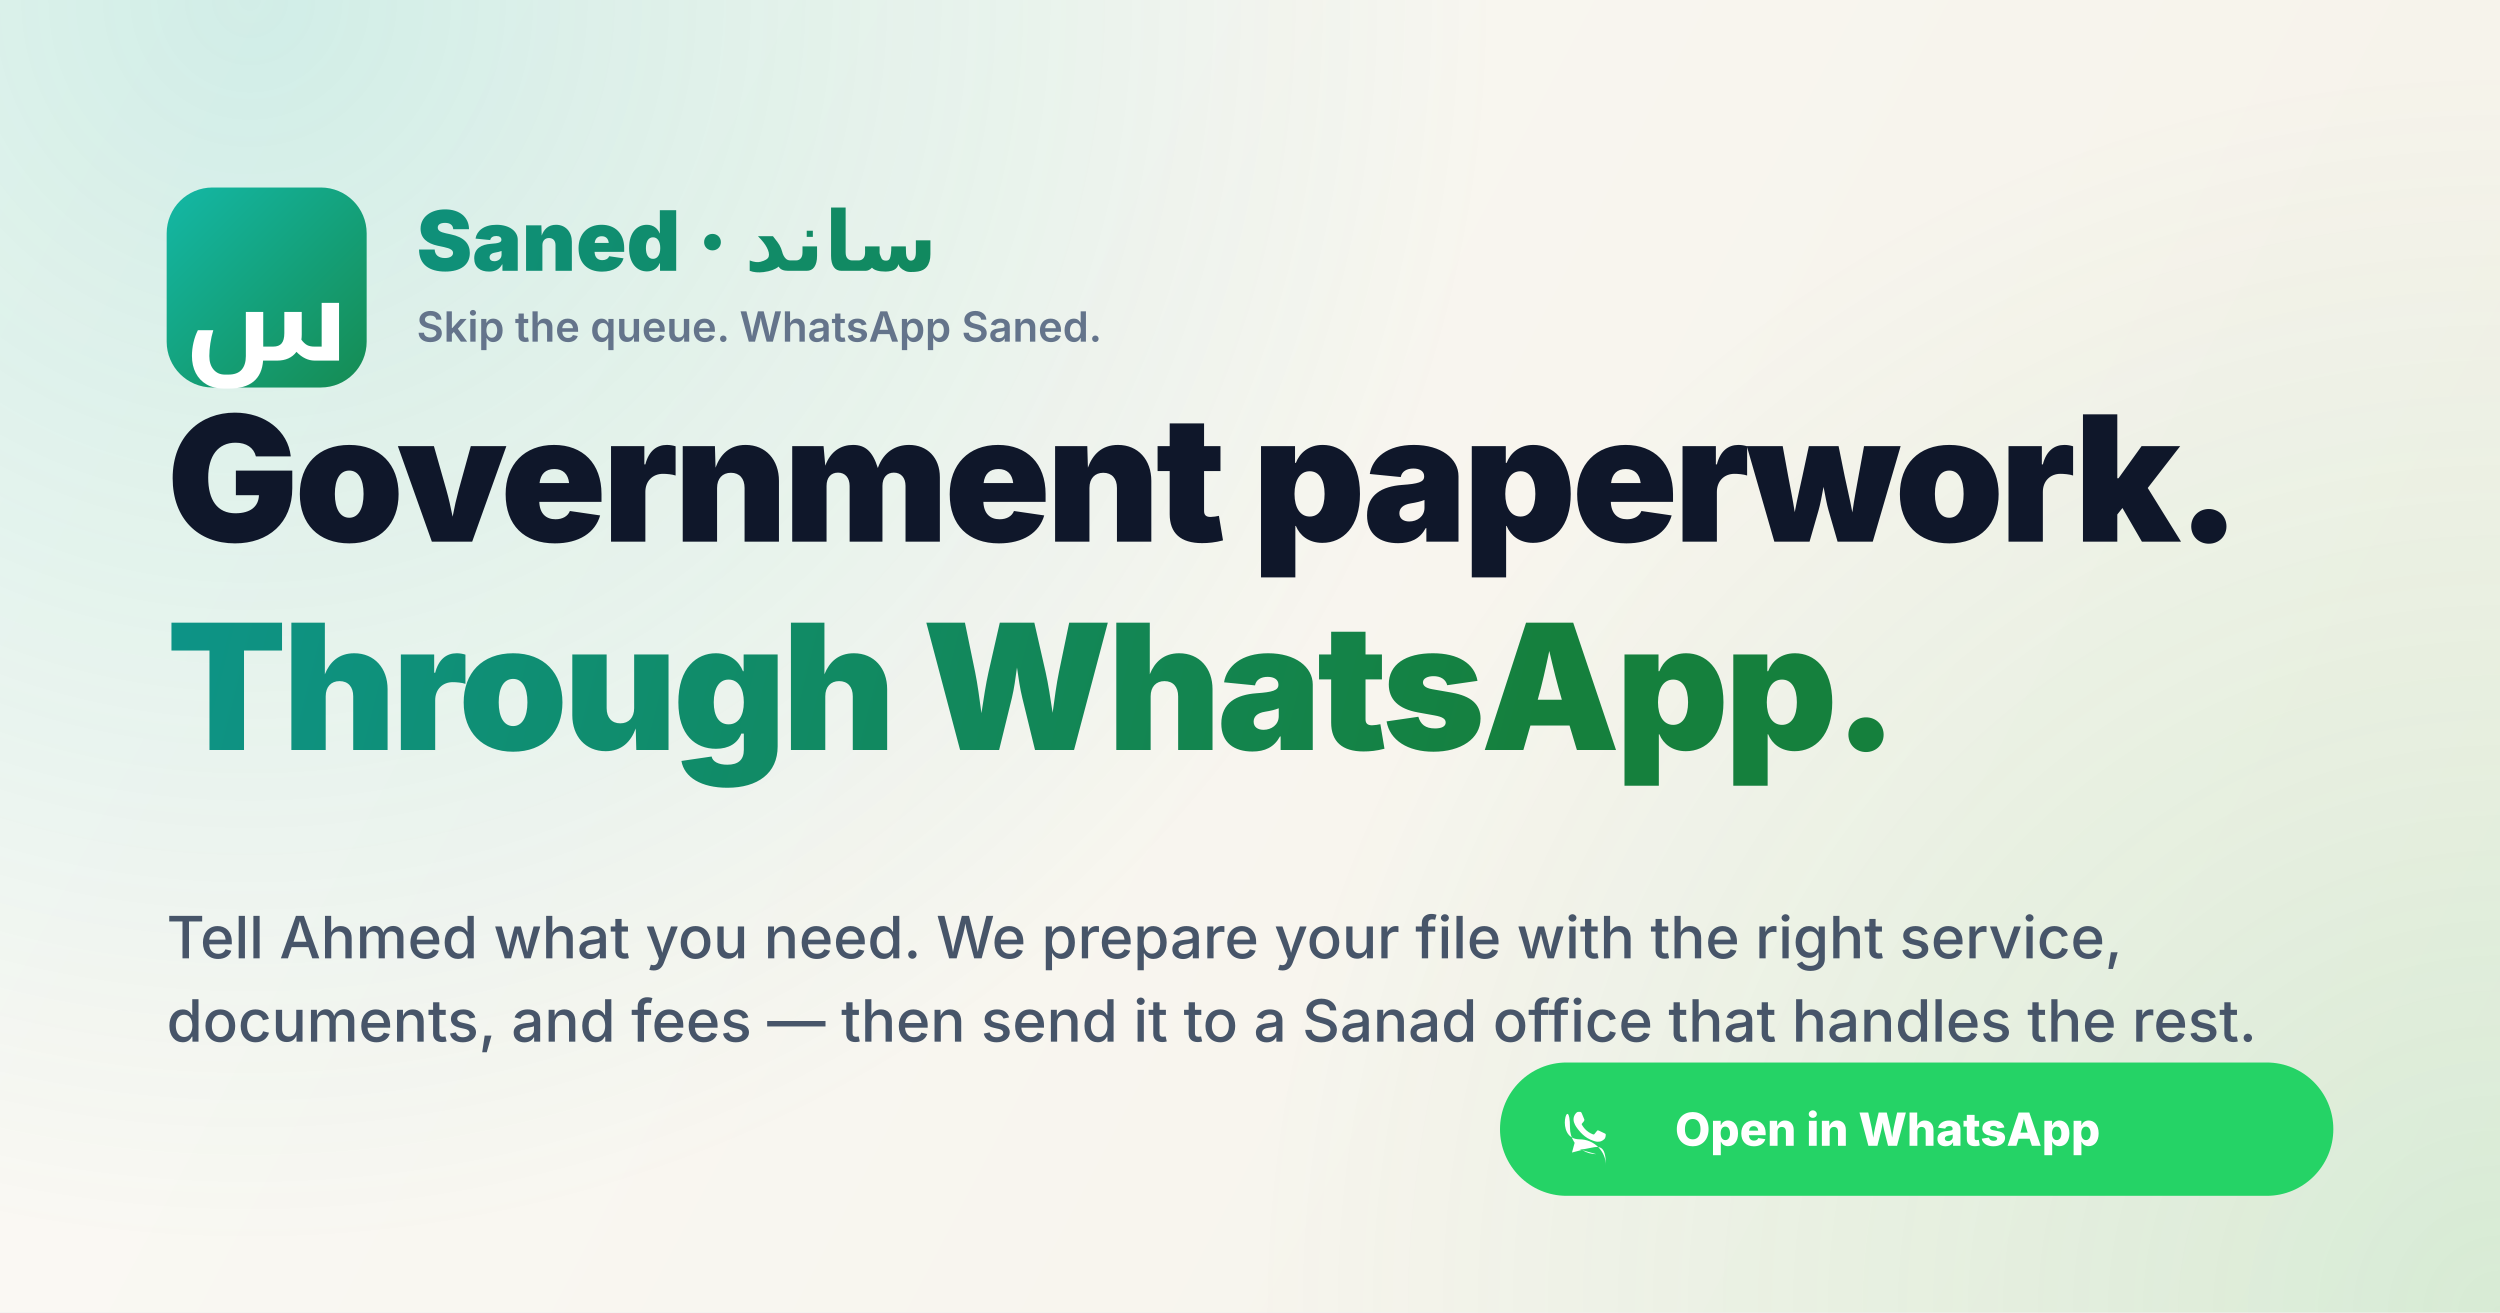
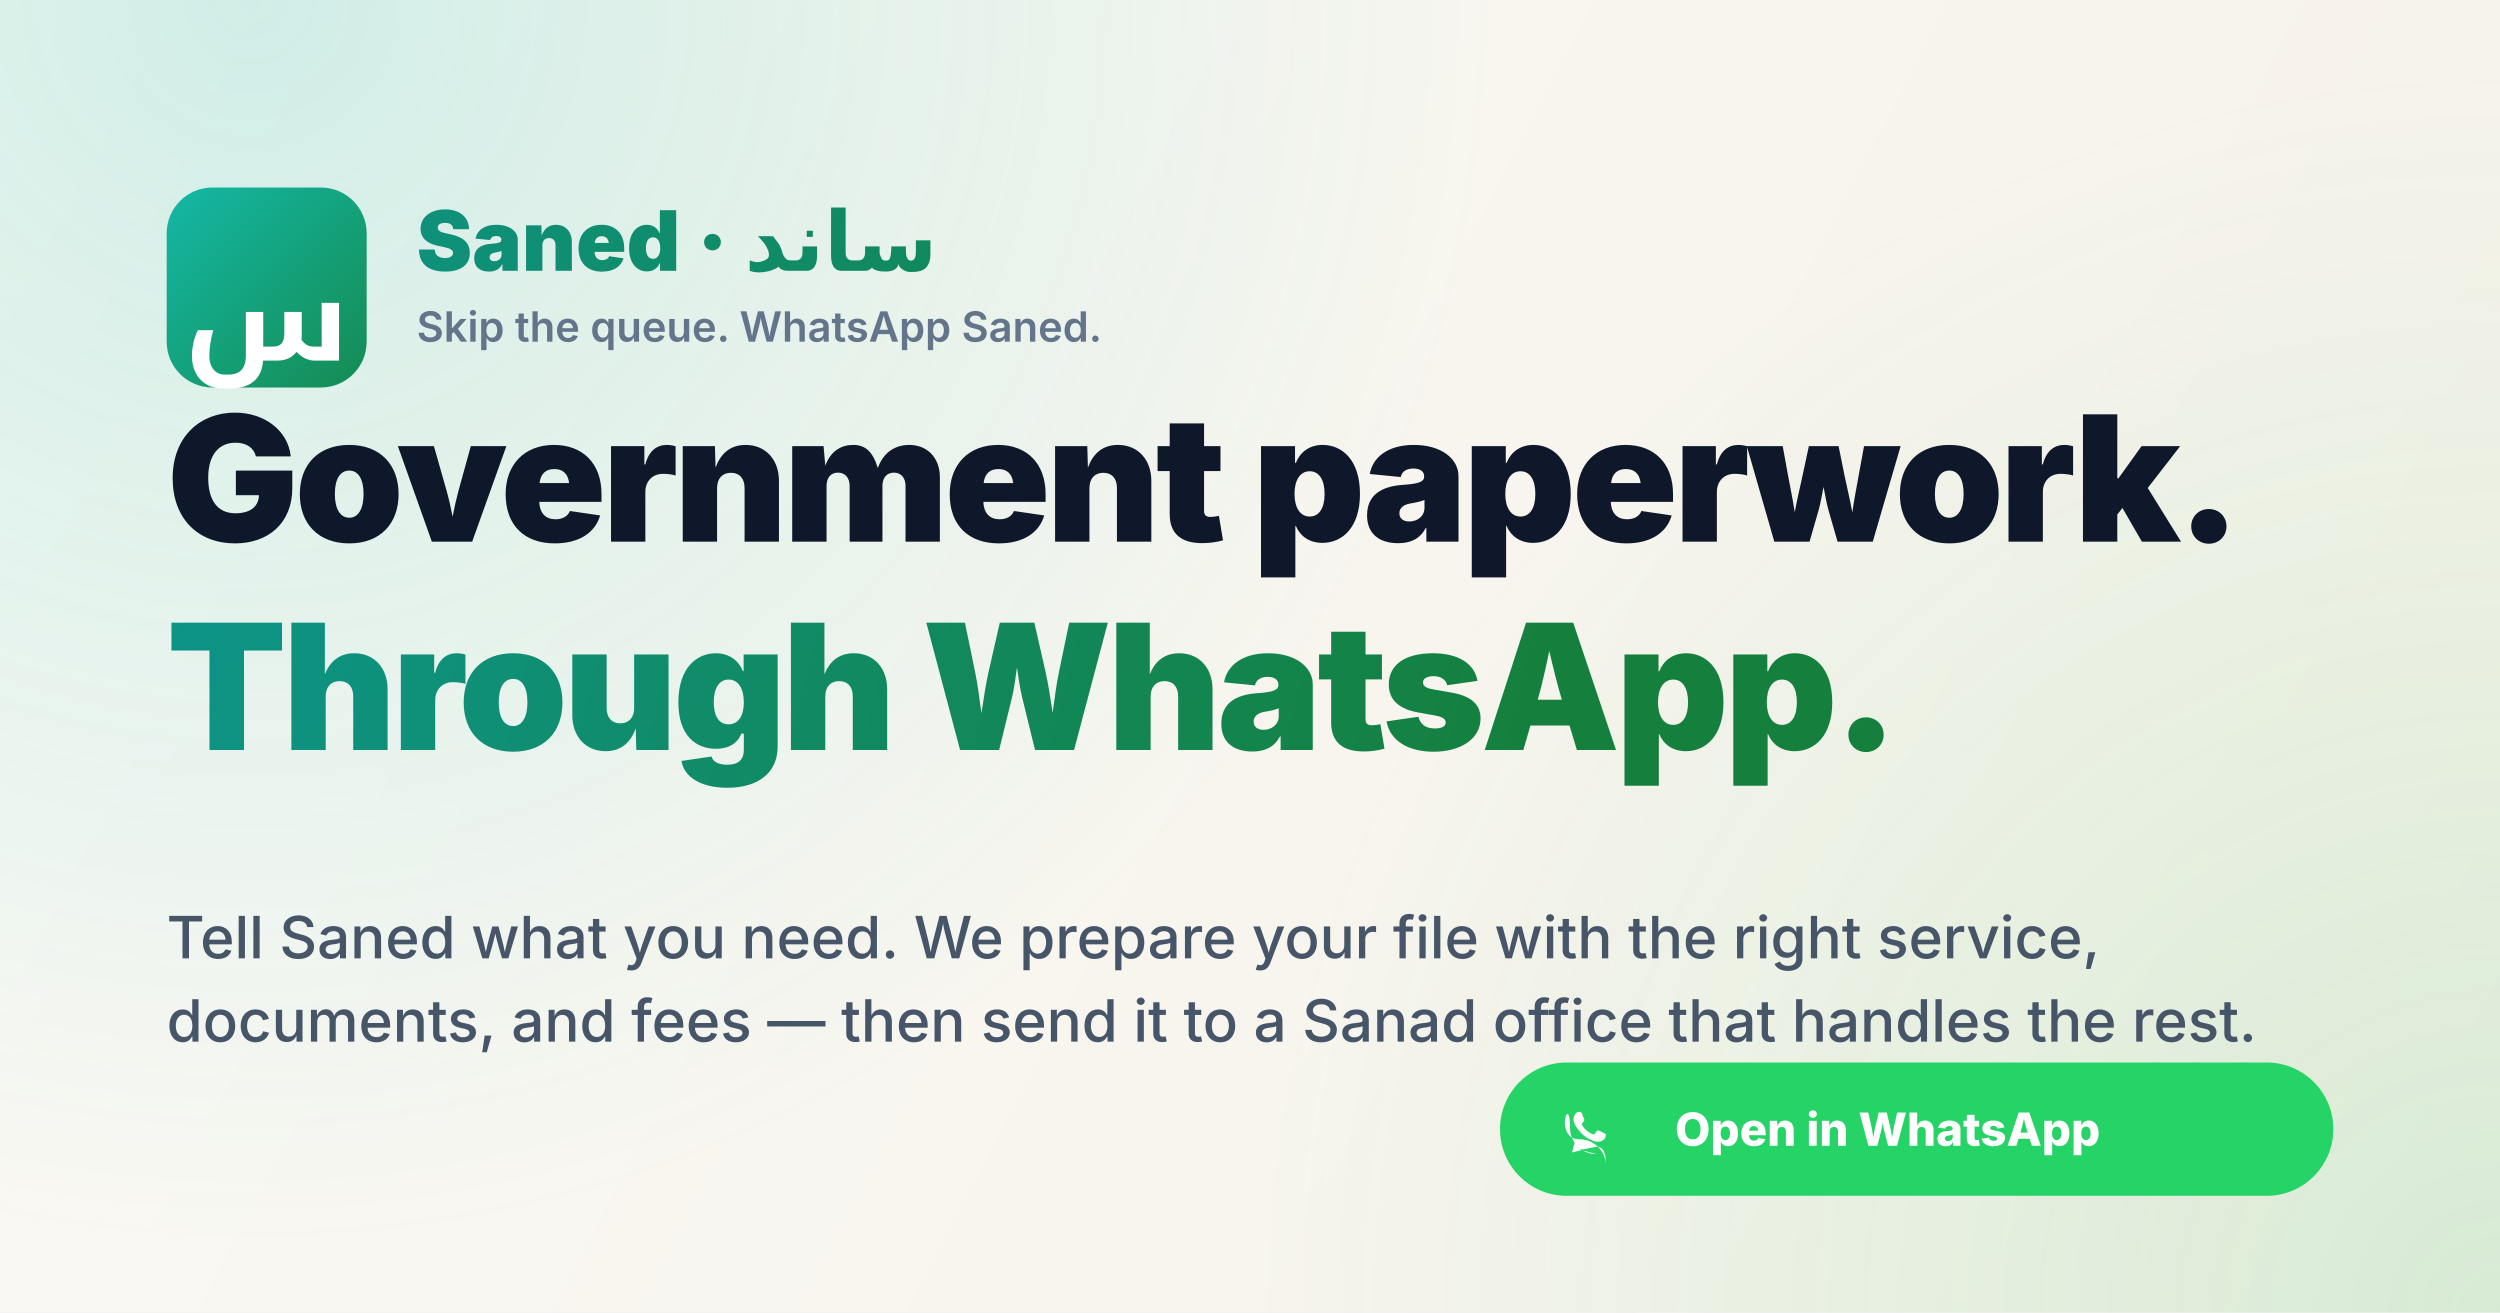
<svg xmlns="http://www.w3.org/2000/svg" viewBox="0 0 1200 630" fill="none">
  <defs>
    <linearGradient id="bg" x1="0" y1="0" x2="1200" y2="630" gradientUnits="userSpaceOnUse">
      <stop offset="0" stop-color="#fbfaf6" />
      <stop offset="1" stop-color="#f5f1e8" />
    </linearGradient>
    <linearGradient id="brand" x1="0" y1="0" x2="640" y2="160" gradientUnits="userSpaceOnUse">
      <stop offset="0" stop-color="#0d9488" />
      <stop offset="1" stop-color="#15803d" />
    </linearGradient>
    <linearGradient id="markGrad" x1="0" y1="0" x2="120" y2="120" gradientUnits="userSpaceOnUse">
      <stop offset="0" stop-color="#14b8a6" />
      <stop offset="1" stop-color="#15803d" />
    </linearGradient>
    <radialGradient id="halo1" cx="120" cy="0" r="600" gradientUnits="userSpaceOnUse">
      <stop offset="0" stop-color="#14b8a6" stop-opacity="0.18" />
      <stop offset="1" stop-color="#14b8a6" stop-opacity="0" />
    </radialGradient>
    <radialGradient id="halo2" cx="1200" cy="630" r="600" gradientUnits="userSpaceOnUse">
      <stop offset="0" stop-color="#22c55e" stop-opacity="0.14" />
      <stop offset="1" stop-color="#22c55e" stop-opacity="0" />
    </radialGradient>
  </defs>
  <rect width="1200" height="630" fill="url(#bg)" />
  <rect width="1200" height="630" fill="url(#halo1)" />
  <rect width="1200" height="630" fill="url(#halo2)" />
  <g transform="translate(80,90)">
    <rect width="96" height="96" rx="22" fill="url(#markGrad)" />
    <text x="48" y="58" text-anchor="middle" dominant-baseline="middle" font-family="'Noto Kufi Arabic','Segoe UI',sans-serif" font-weight="900" font-size="56" fill="#ffffff">س</text>
    <text x="120" y="40" font-family="Inter, 'Segoe UI', sans-serif" font-weight="900" font-size="40" fill="url(#brand)">Saned · ساند</text>
    <text x="120" y="74" font-family="Inter, 'Segoe UI', sans-serif" font-weight="600" font-size="20" fill="#64748b">Skip the queue. WhatsApp Saned.</text>
  </g>
  <g transform="translate(80,260)">
    <text font-family="Inter, 'Segoe UI', sans-serif" font-weight="900" font-size="84" fill="#0f172a" letter-spacing="-2">
      <tspan x="0" y="0">Government paperwork.</tspan>
      <tspan x="0" y="100" fill="url(#brand)">Through WhatsApp.</tspan>
    </text>
    <text x="0" y="200" font-family="Inter, 'Segoe UI', sans-serif" font-weight="500" font-size="28" fill="#475569">
-       Tell Ahmed what you need. We prepare your file with the right service,
+       Tell Saned what you need. We prepare your file with the right service,
    </text>
    <text x="0" y="240" font-family="Inter, 'Segoe UI', sans-serif" font-weight="500" font-size="28" fill="#475569">
      documents, and fees — then send it to a Sanad office that handles the rest.
    </text>
  </g>
  <g transform="translate(720,510)">
    <rect width="400" height="64" rx="32" fill="#25D366" />
    <g transform="translate(28,16)">
      <path d="M27.472 22.382c-.475-.238-2.812-1.387-3.247-1.546-.435-.158-.752-.237-1.07.237-.318.475-1.227 1.546-1.505 1.862-.277.317-.554.357-1.03.119-.475-.238-2.008-.74-3.823-2.36-1.412-1.26-2.366-2.818-2.643-3.293-.277-.475-.029-.732.208-.97.213-.213.475-.555.713-.832.238-.277.317-.475.475-.792.158-.317.08-.594-.04-.832-.119-.238-1.07-2.578-1.466-3.532-.387-.928-.78-.802-1.071-.817l-.913-.016c-.317 0-.832.119-1.267.594-.435.475-1.664 1.625-1.664 3.965 0 2.34 1.704 4.6 1.942 4.917.238.317 3.353 5.121 8.123 7.18 1.135.49 2.02.782 2.711.999 1.139.362 2.176.31 2.995.188.913-.136 2.812-1.15 3.21-2.26.396-1.111.396-2.063.277-2.26-.118-.198-.435-.317-.91-.555M22.804 35h-.006a15.79 15.79 0 0 1-8.05-2.205l-.578-.343-5.985 1.572 1.597-5.836-.376-.598a15.778 15.778 0 0 1-2.418-8.418C7-3-2.93 26.097 12.74 26.097c4.224 0 8.196 1.648 11.18 4.638a15.72 15.72 0 0 1 4.628 11.19C28.546 25.072 21.452 32.166 12.804 32.166" transform="scale(0.8)" fill="#ffffff" />
    </g>
    <text x="84" y="40" font-family="Inter, 'Segoe UI', sans-serif" font-weight="800" font-size="22" fill="#ffffff">Open in WhatsApp</text>
  </g>
</svg>
